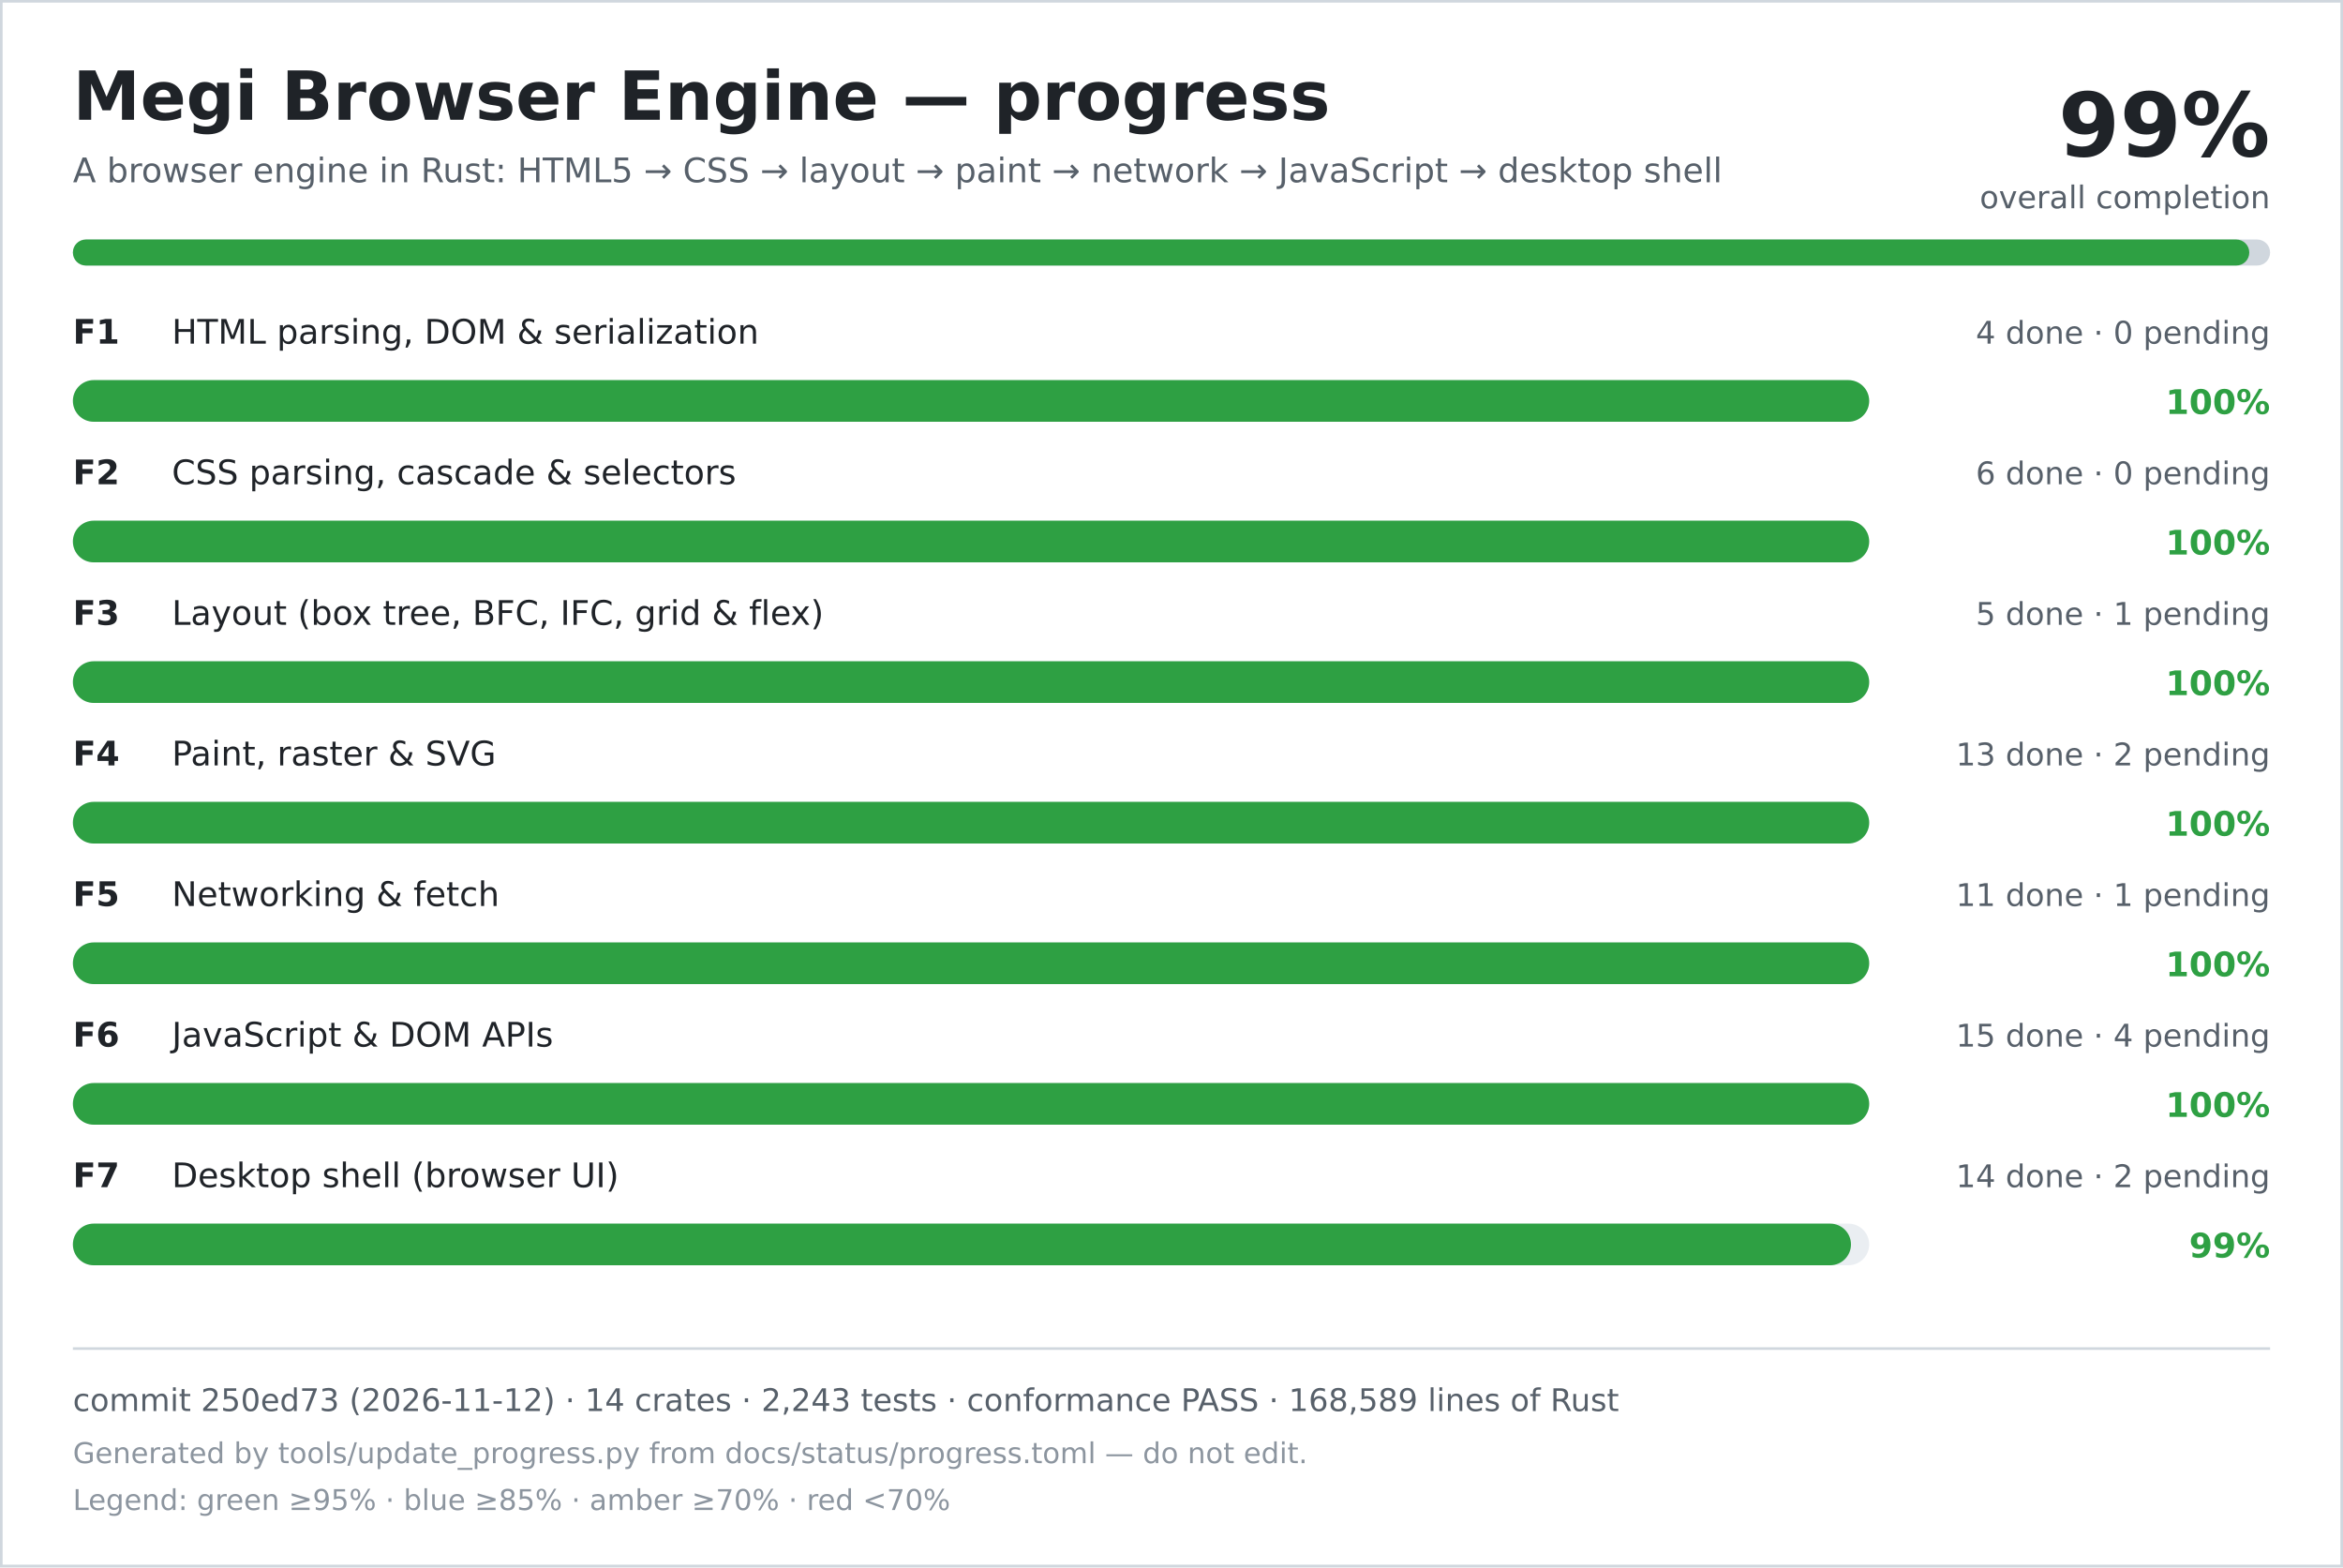
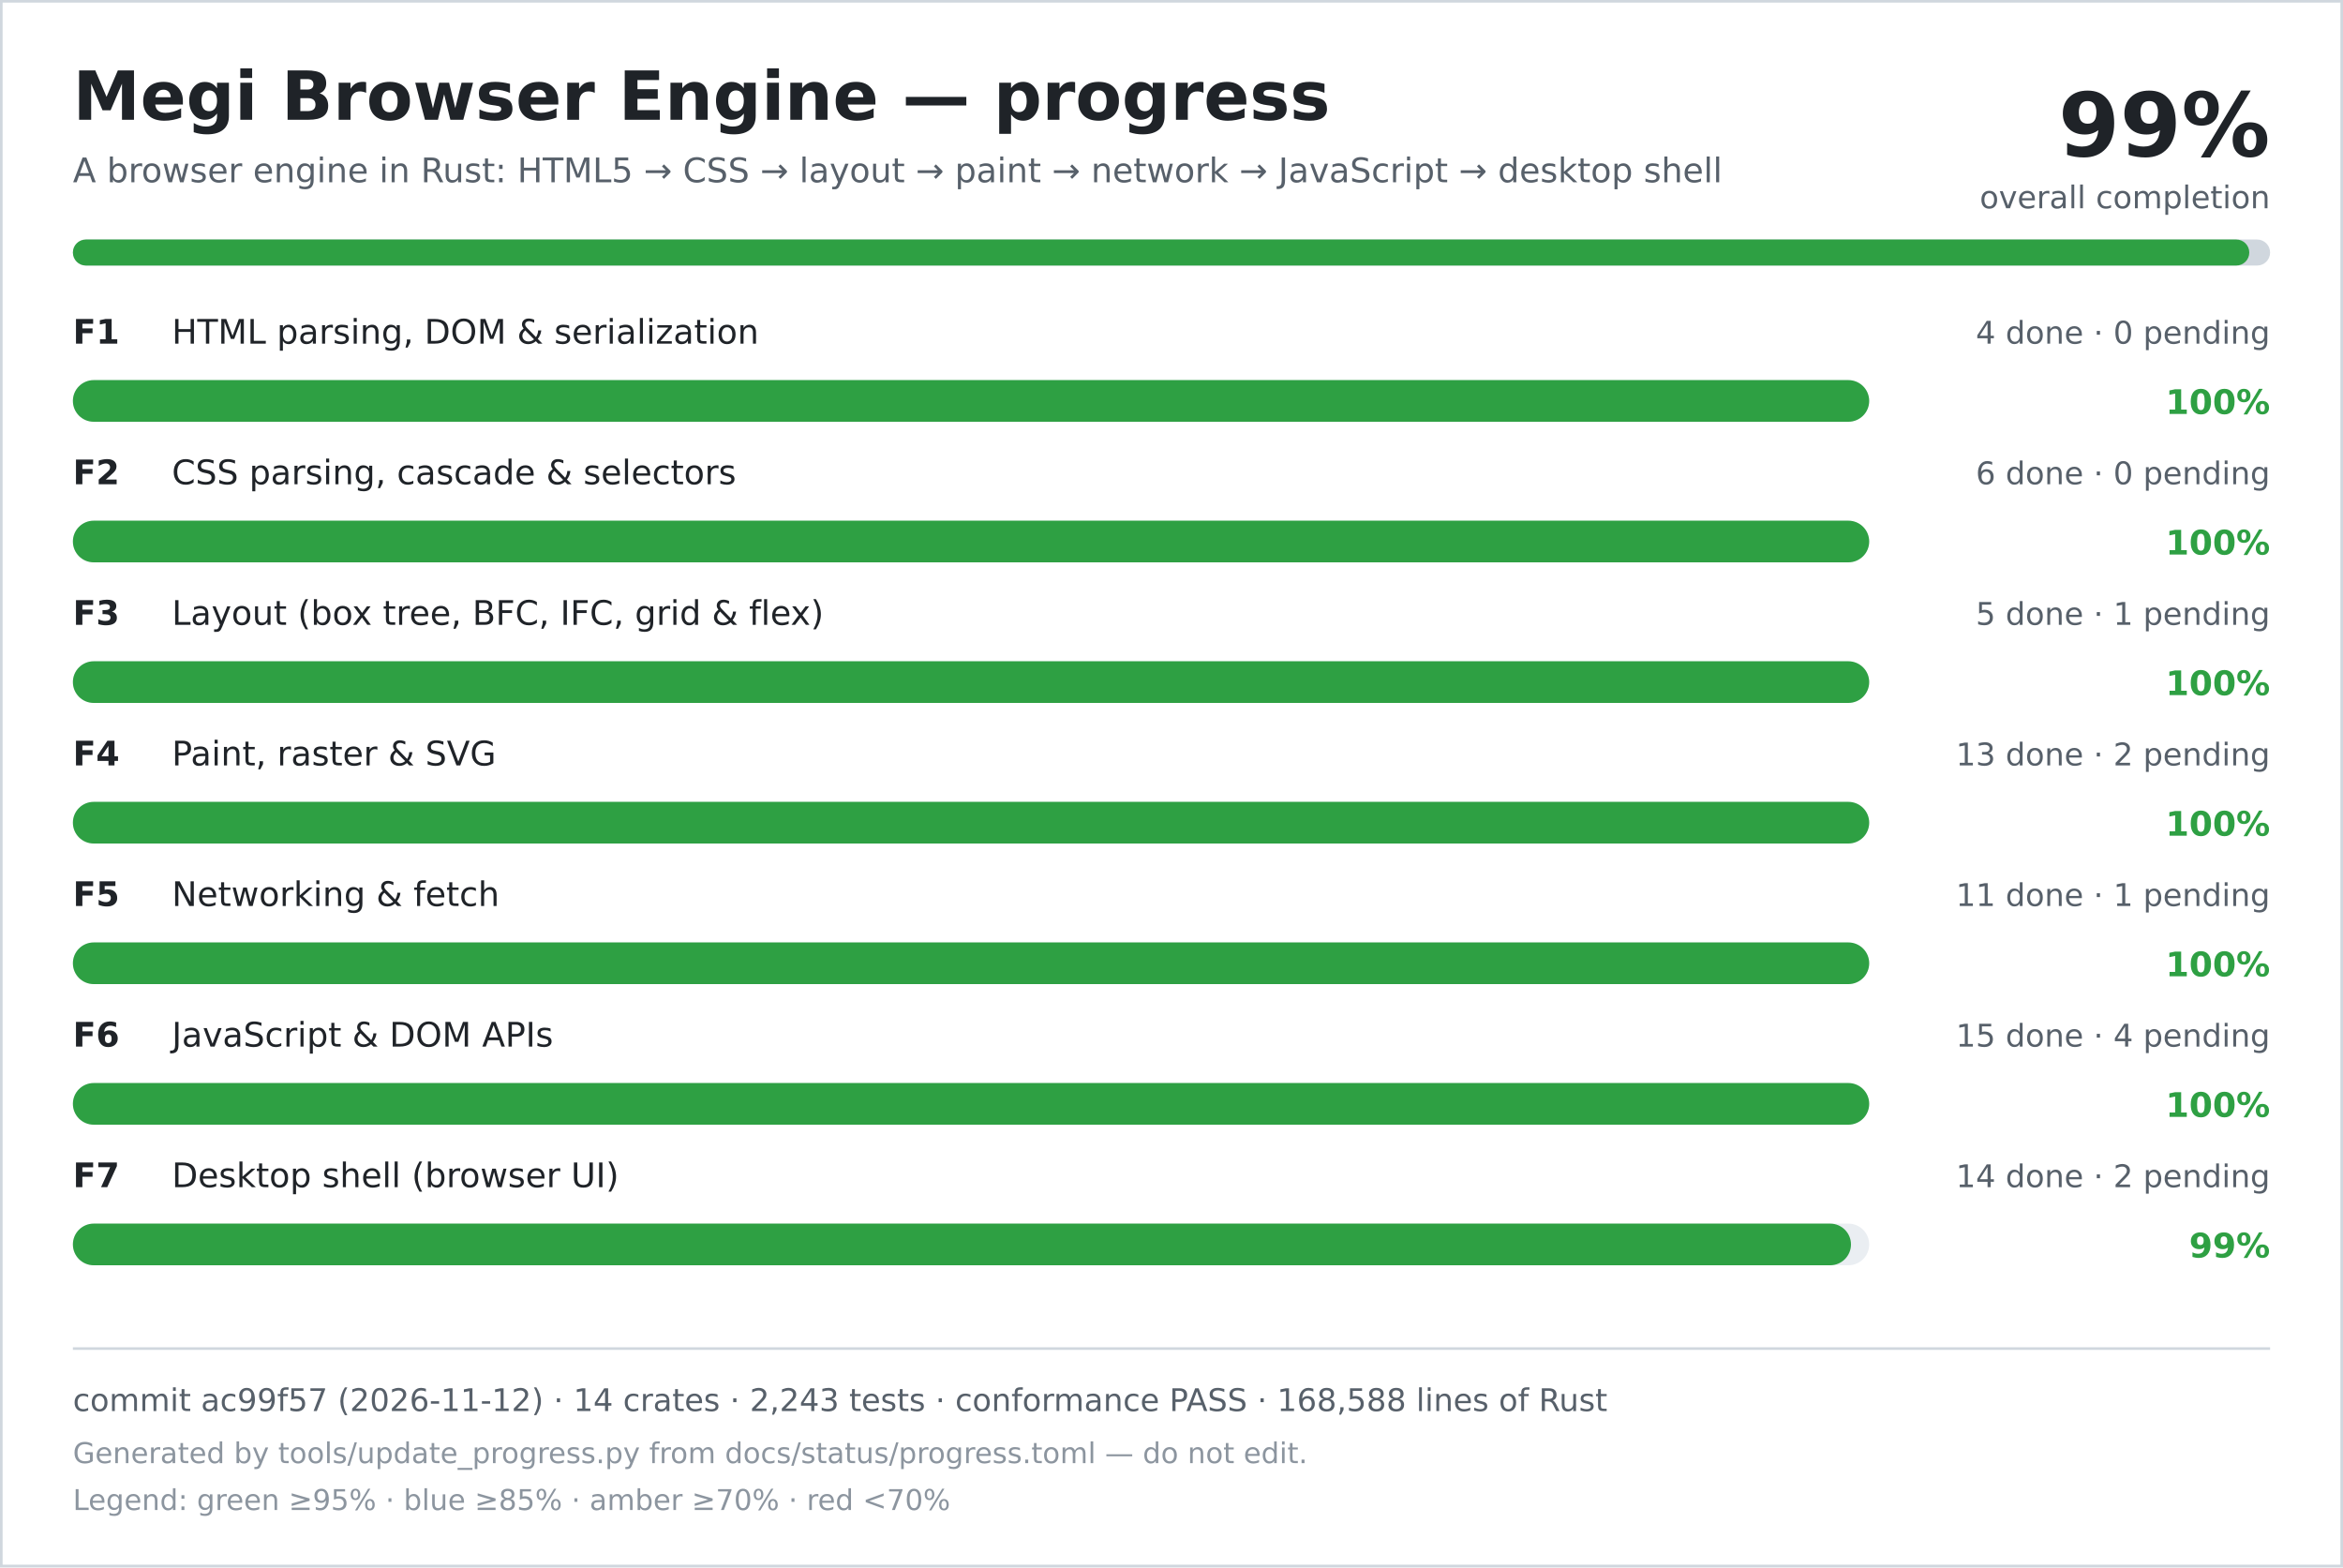
<svg xmlns="http://www.w3.org/2000/svg" width="900" height="602" viewBox="0 0 900 602" role="img" aria-labelledby="title desc">
  <rect width="900" height="602" fill="#ffffff" />
  <rect x="0.5" y="0.5" width="899" height="601" fill="none" stroke="#d0d7de" />
  <text x="28" y="46" font-family="DejaVu Sans, Verdana, sans-serif" font-size="26" font-weight="700" fill="#1f2328">Megi Browser Engine — progress</text>
  <text x="28" y="70" font-family="DejaVu Sans, Verdana, sans-serif" font-size="13" fill="#57606a">A browser engine in Rust: HTML5 → CSS → layout → paint → network → JavaScript → desktop shell</text>
  <text x="872" y="60" text-anchor="end" font-family="DejaVu Sans, Verdana, sans-serif" font-size="34" font-weight="700" fill="#1f2328">99%</text>
  <text x="872" y="80" text-anchor="end" font-family="DejaVu Sans, Verdana, sans-serif" font-size="12" fill="#57606a">overall completion</text>
  <rect x="28" y="92" width="844" height="10" rx="5" fill="#d0d7de" />
  <rect x="28" y="92" width="836" height="10" rx="5" fill="#2ea043" />
  <text x="28" y="132" font-family="DejaVu Sans, Verdana, sans-serif" font-size="13" font-weight="700" fill="#1f2328">F1</text>
  <text x="66" y="132" font-family="DejaVu Sans, Verdana, sans-serif" font-size="13" fill="#1f2328">HTML parsing, DOM &amp; serialization</text>
  <text x="872" y="132" text-anchor="end" font-family="DejaVu Sans, Verdana, sans-serif" font-size="12" fill="#57606a">4 done · 0 pending</text>
  <rect x="28" y="146" width="690" height="16" rx="8" fill="#eaeef2" />
  <rect x="28" y="146" width="690" height="16" rx="8" fill="#2ea043" />
  <text x="872" y="159" text-anchor="end" font-family="DejaVu Sans, Verdana, sans-serif" font-size="13" font-weight="700" fill="#2ea043">100%</text>
  <text x="28" y="186" font-family="DejaVu Sans, Verdana, sans-serif" font-size="13" font-weight="700" fill="#1f2328">F2</text>
  <text x="66" y="186" font-family="DejaVu Sans, Verdana, sans-serif" font-size="13" fill="#1f2328">CSS parsing, cascade &amp; selectors</text>
  <text x="872" y="186" text-anchor="end" font-family="DejaVu Sans, Verdana, sans-serif" font-size="12" fill="#57606a">6 done · 0 pending</text>
  <rect x="28" y="200" width="690" height="16" rx="8" fill="#eaeef2" />
  <rect x="28" y="200" width="690" height="16" rx="8" fill="#2ea043" />
  <text x="872" y="213" text-anchor="end" font-family="DejaVu Sans, Verdana, sans-serif" font-size="13" font-weight="700" fill="#2ea043">100%</text>
  <text x="28" y="240" font-family="DejaVu Sans, Verdana, sans-serif" font-size="13" font-weight="700" fill="#1f2328">F3</text>
  <text x="66" y="240" font-family="DejaVu Sans, Verdana, sans-serif" font-size="13" fill="#1f2328">Layout (box tree, BFC, IFC, grid &amp; flex)</text>
  <text x="872" y="240" text-anchor="end" font-family="DejaVu Sans, Verdana, sans-serif" font-size="12" fill="#57606a">5 done · 1 pending</text>
  <rect x="28" y="254" width="690" height="16" rx="8" fill="#eaeef2" />
  <rect x="28" y="254" width="690" height="16" rx="8" fill="#2ea043" />
  <text x="872" y="267" text-anchor="end" font-family="DejaVu Sans, Verdana, sans-serif" font-size="13" font-weight="700" fill="#2ea043">100%</text>
  <text x="28" y="294" font-family="DejaVu Sans, Verdana, sans-serif" font-size="13" font-weight="700" fill="#1f2328">F4</text>
  <text x="66" y="294" font-family="DejaVu Sans, Verdana, sans-serif" font-size="13" fill="#1f2328">Paint, raster &amp; SVG</text>
  <text x="872" y="294" text-anchor="end" font-family="DejaVu Sans, Verdana, sans-serif" font-size="12" fill="#57606a">13 done · 2 pending</text>
  <rect x="28" y="308" width="690" height="16" rx="8" fill="#eaeef2" />
  <rect x="28" y="308" width="690" height="16" rx="8" fill="#2ea043" />
  <text x="872" y="321" text-anchor="end" font-family="DejaVu Sans, Verdana, sans-serif" font-size="13" font-weight="700" fill="#2ea043">100%</text>
  <text x="28" y="348" font-family="DejaVu Sans, Verdana, sans-serif" font-size="13" font-weight="700" fill="#1f2328">F5</text>
  <text x="66" y="348" font-family="DejaVu Sans, Verdana, sans-serif" font-size="13" fill="#1f2328">Networking &amp; fetch</text>
  <text x="872" y="348" text-anchor="end" font-family="DejaVu Sans, Verdana, sans-serif" font-size="12" fill="#57606a">11 done · 1 pending</text>
  <rect x="28" y="362" width="690" height="16" rx="8" fill="#eaeef2" />
  <rect x="28" y="362" width="690" height="16" rx="8" fill="#2ea043" />
  <text x="872" y="375" text-anchor="end" font-family="DejaVu Sans, Verdana, sans-serif" font-size="13" font-weight="700" fill="#2ea043">100%</text>
  <text x="28" y="402" font-family="DejaVu Sans, Verdana, sans-serif" font-size="13" font-weight="700" fill="#1f2328">F6</text>
  <text x="66" y="402" font-family="DejaVu Sans, Verdana, sans-serif" font-size="13" fill="#1f2328">JavaScript &amp; DOM APIs</text>
  <text x="872" y="402" text-anchor="end" font-family="DejaVu Sans, Verdana, sans-serif" font-size="12" fill="#57606a">15 done · 4 pending</text>
  <rect x="28" y="416" width="690" height="16" rx="8" fill="#eaeef2" />
  <rect x="28" y="416" width="690" height="16" rx="8" fill="#2ea043" />
  <text x="872" y="429" text-anchor="end" font-family="DejaVu Sans, Verdana, sans-serif" font-size="13" font-weight="700" fill="#2ea043">100%</text>
  <text x="28" y="456" font-family="DejaVu Sans, Verdana, sans-serif" font-size="13" font-weight="700" fill="#1f2328">F7</text>
  <text x="66" y="456" font-family="DejaVu Sans, Verdana, sans-serif" font-size="13" fill="#1f2328">Desktop shell (browser UI)</text>
  <text x="872" y="456" text-anchor="end" font-family="DejaVu Sans, Verdana, sans-serif" font-size="12" fill="#57606a">14 done · 2 pending</text>
  <rect x="28" y="470" width="690" height="16" rx="8" fill="#eaeef2" />
  <rect x="28" y="470" width="683" height="16" rx="8" fill="#2ea043" />
  <text x="872" y="483" text-anchor="end" font-family="DejaVu Sans, Verdana, sans-serif" font-size="13" font-weight="700" fill="#2ea043">99%</text>
  <line x1="28" y1="518" x2="872" y2="518" stroke="#d0d7de" />
-   <text x="28" y="542" font-family="DejaVu Sans, Verdana, sans-serif" font-size="12" fill="#57606a">commit 250ed73 (2026-11-12) · 14 crates · 2,243 tests · conformance PASS · 168,589 lines of Rust</text>
+   <text x="28" y="542" font-family="DejaVu Sans, Verdana, sans-serif" font-size="12" fill="#57606a">commit ac99f57 (2026-11-12) · 14 crates · 2,243 tests · conformance PASS · 168,588 lines of Rust</text>
  <text x="28" y="562" font-family="DejaVu Sans, Verdana, sans-serif" font-size="11" fill="#8c959f">Generated by tools/update_progress.py from docs/status/progress.toml — do not edit.</text>
  <text x="28" y="580" font-family="DejaVu Sans, Verdana, sans-serif" font-size="11" fill="#8c959f">Legend: green ≥95% · blue ≥85% · amber ≥70% · red &lt;70%</text>
</svg>
